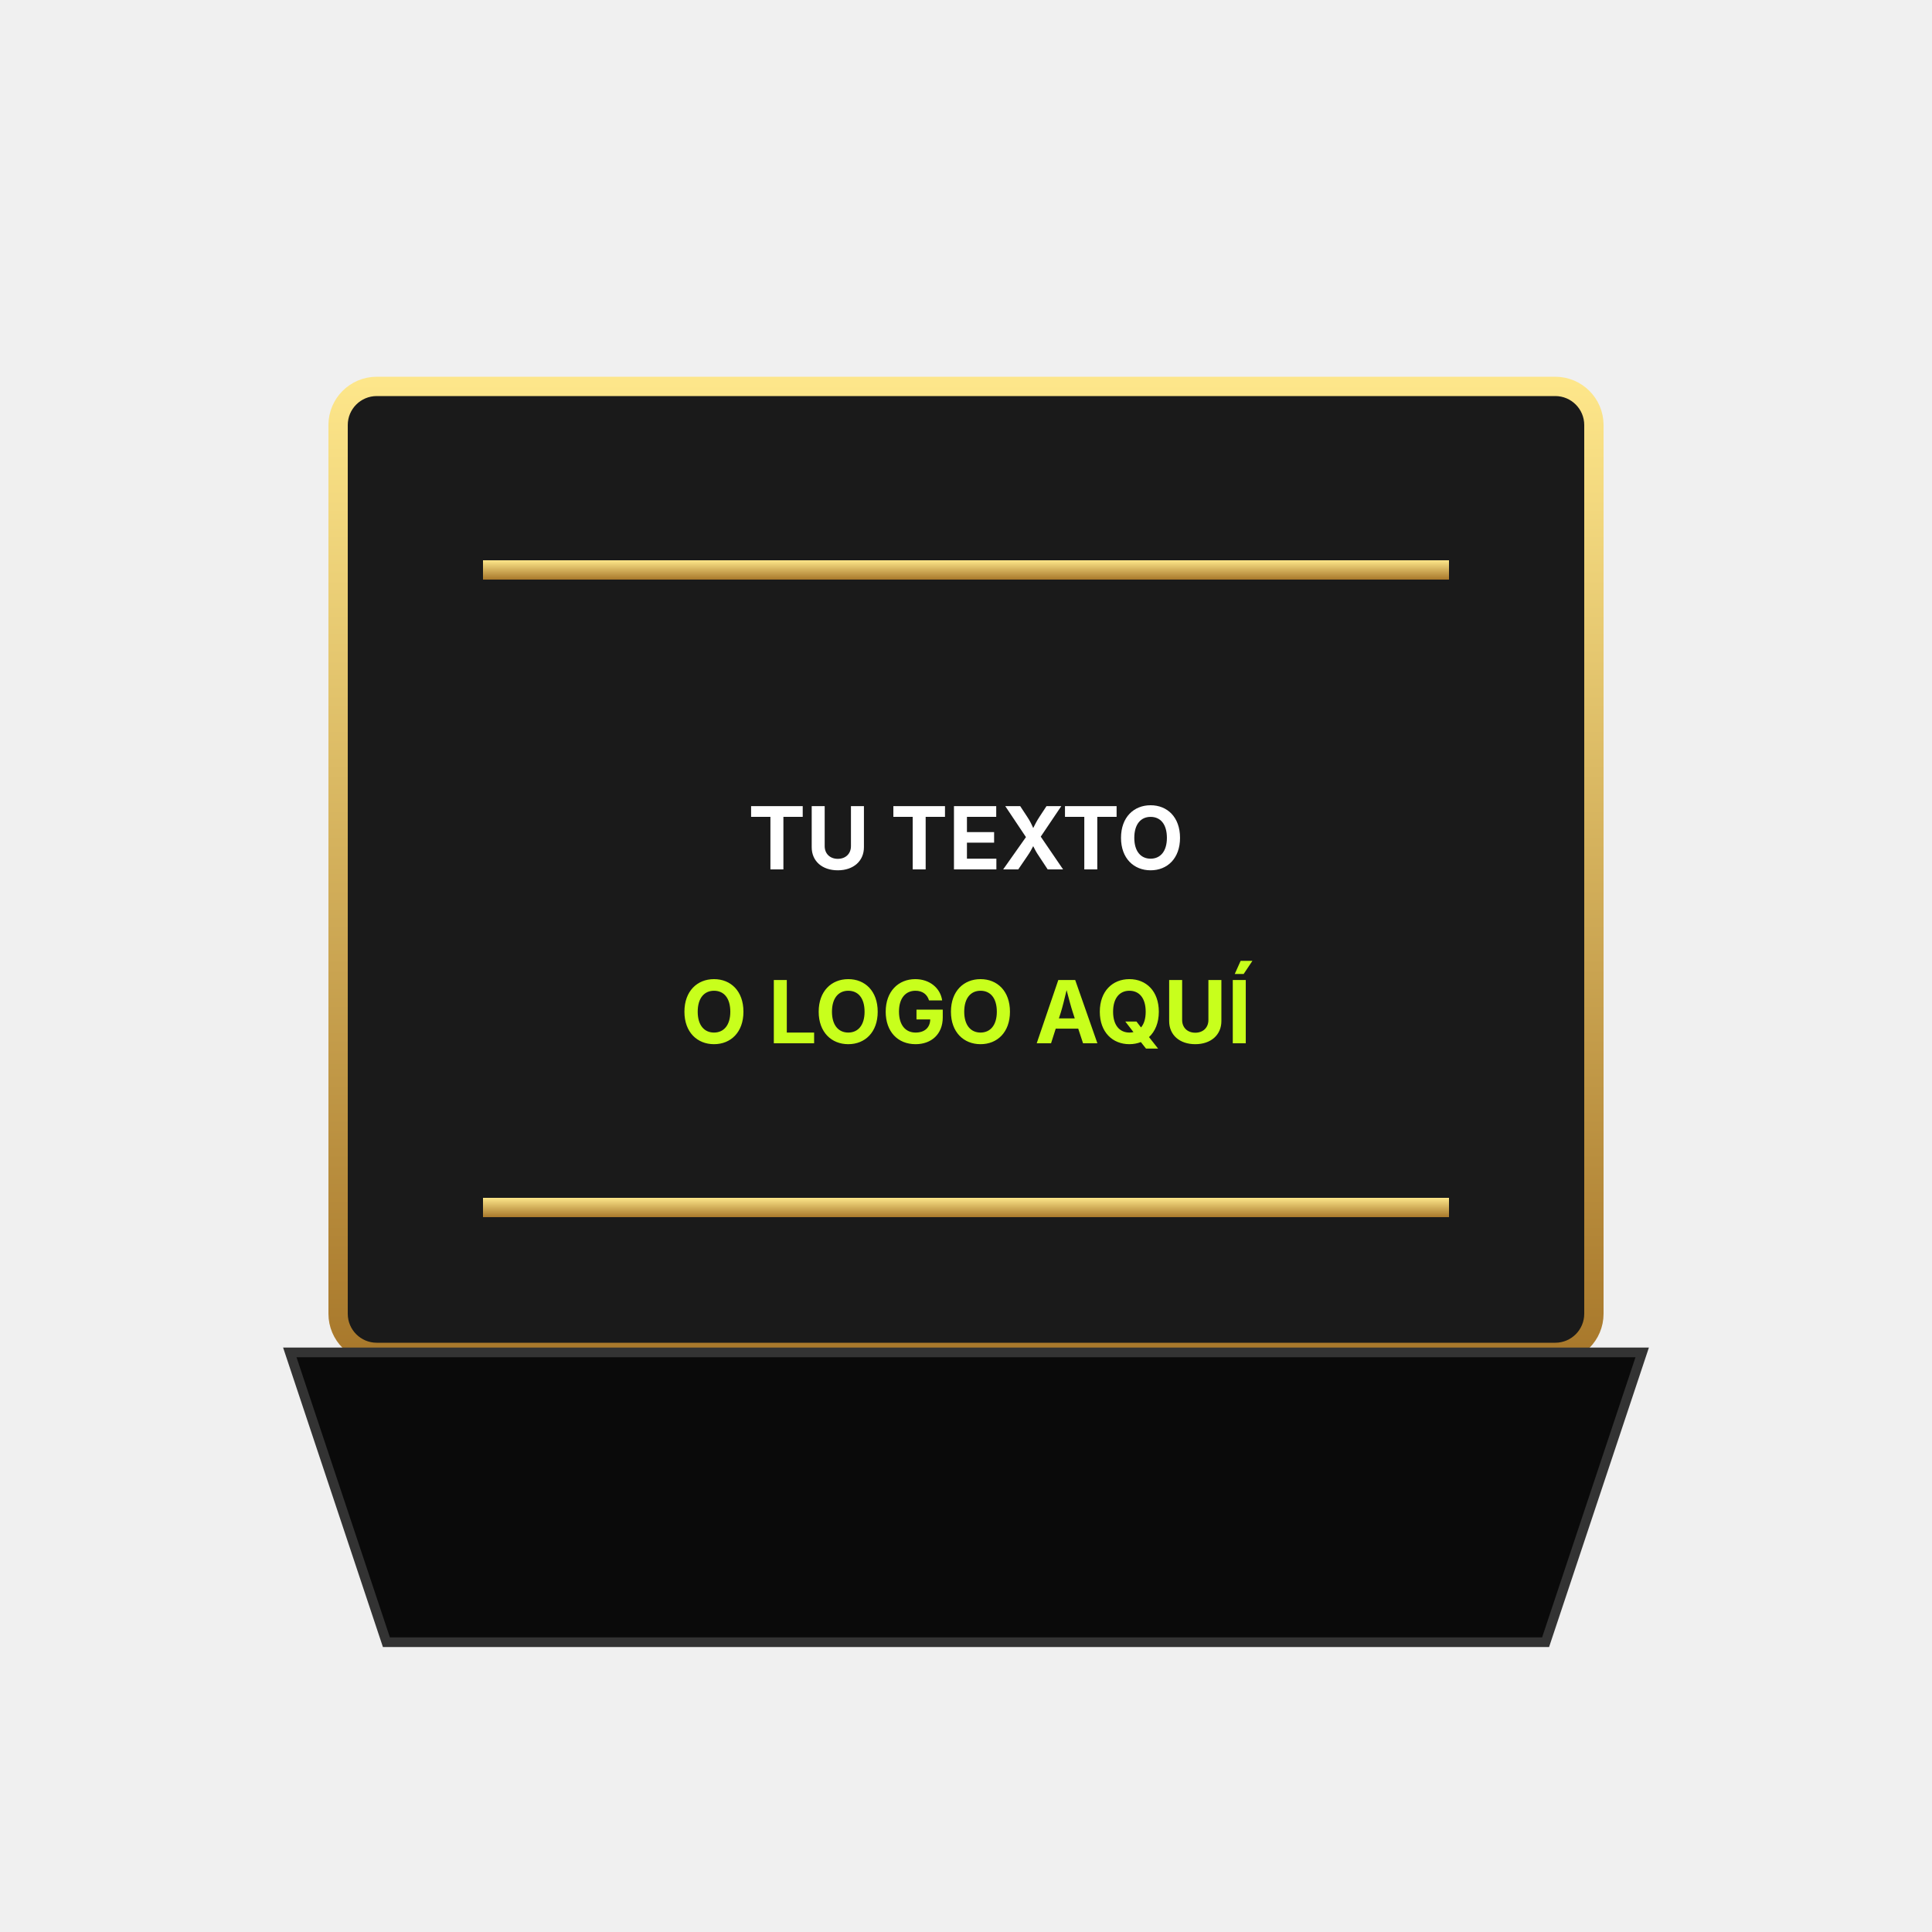
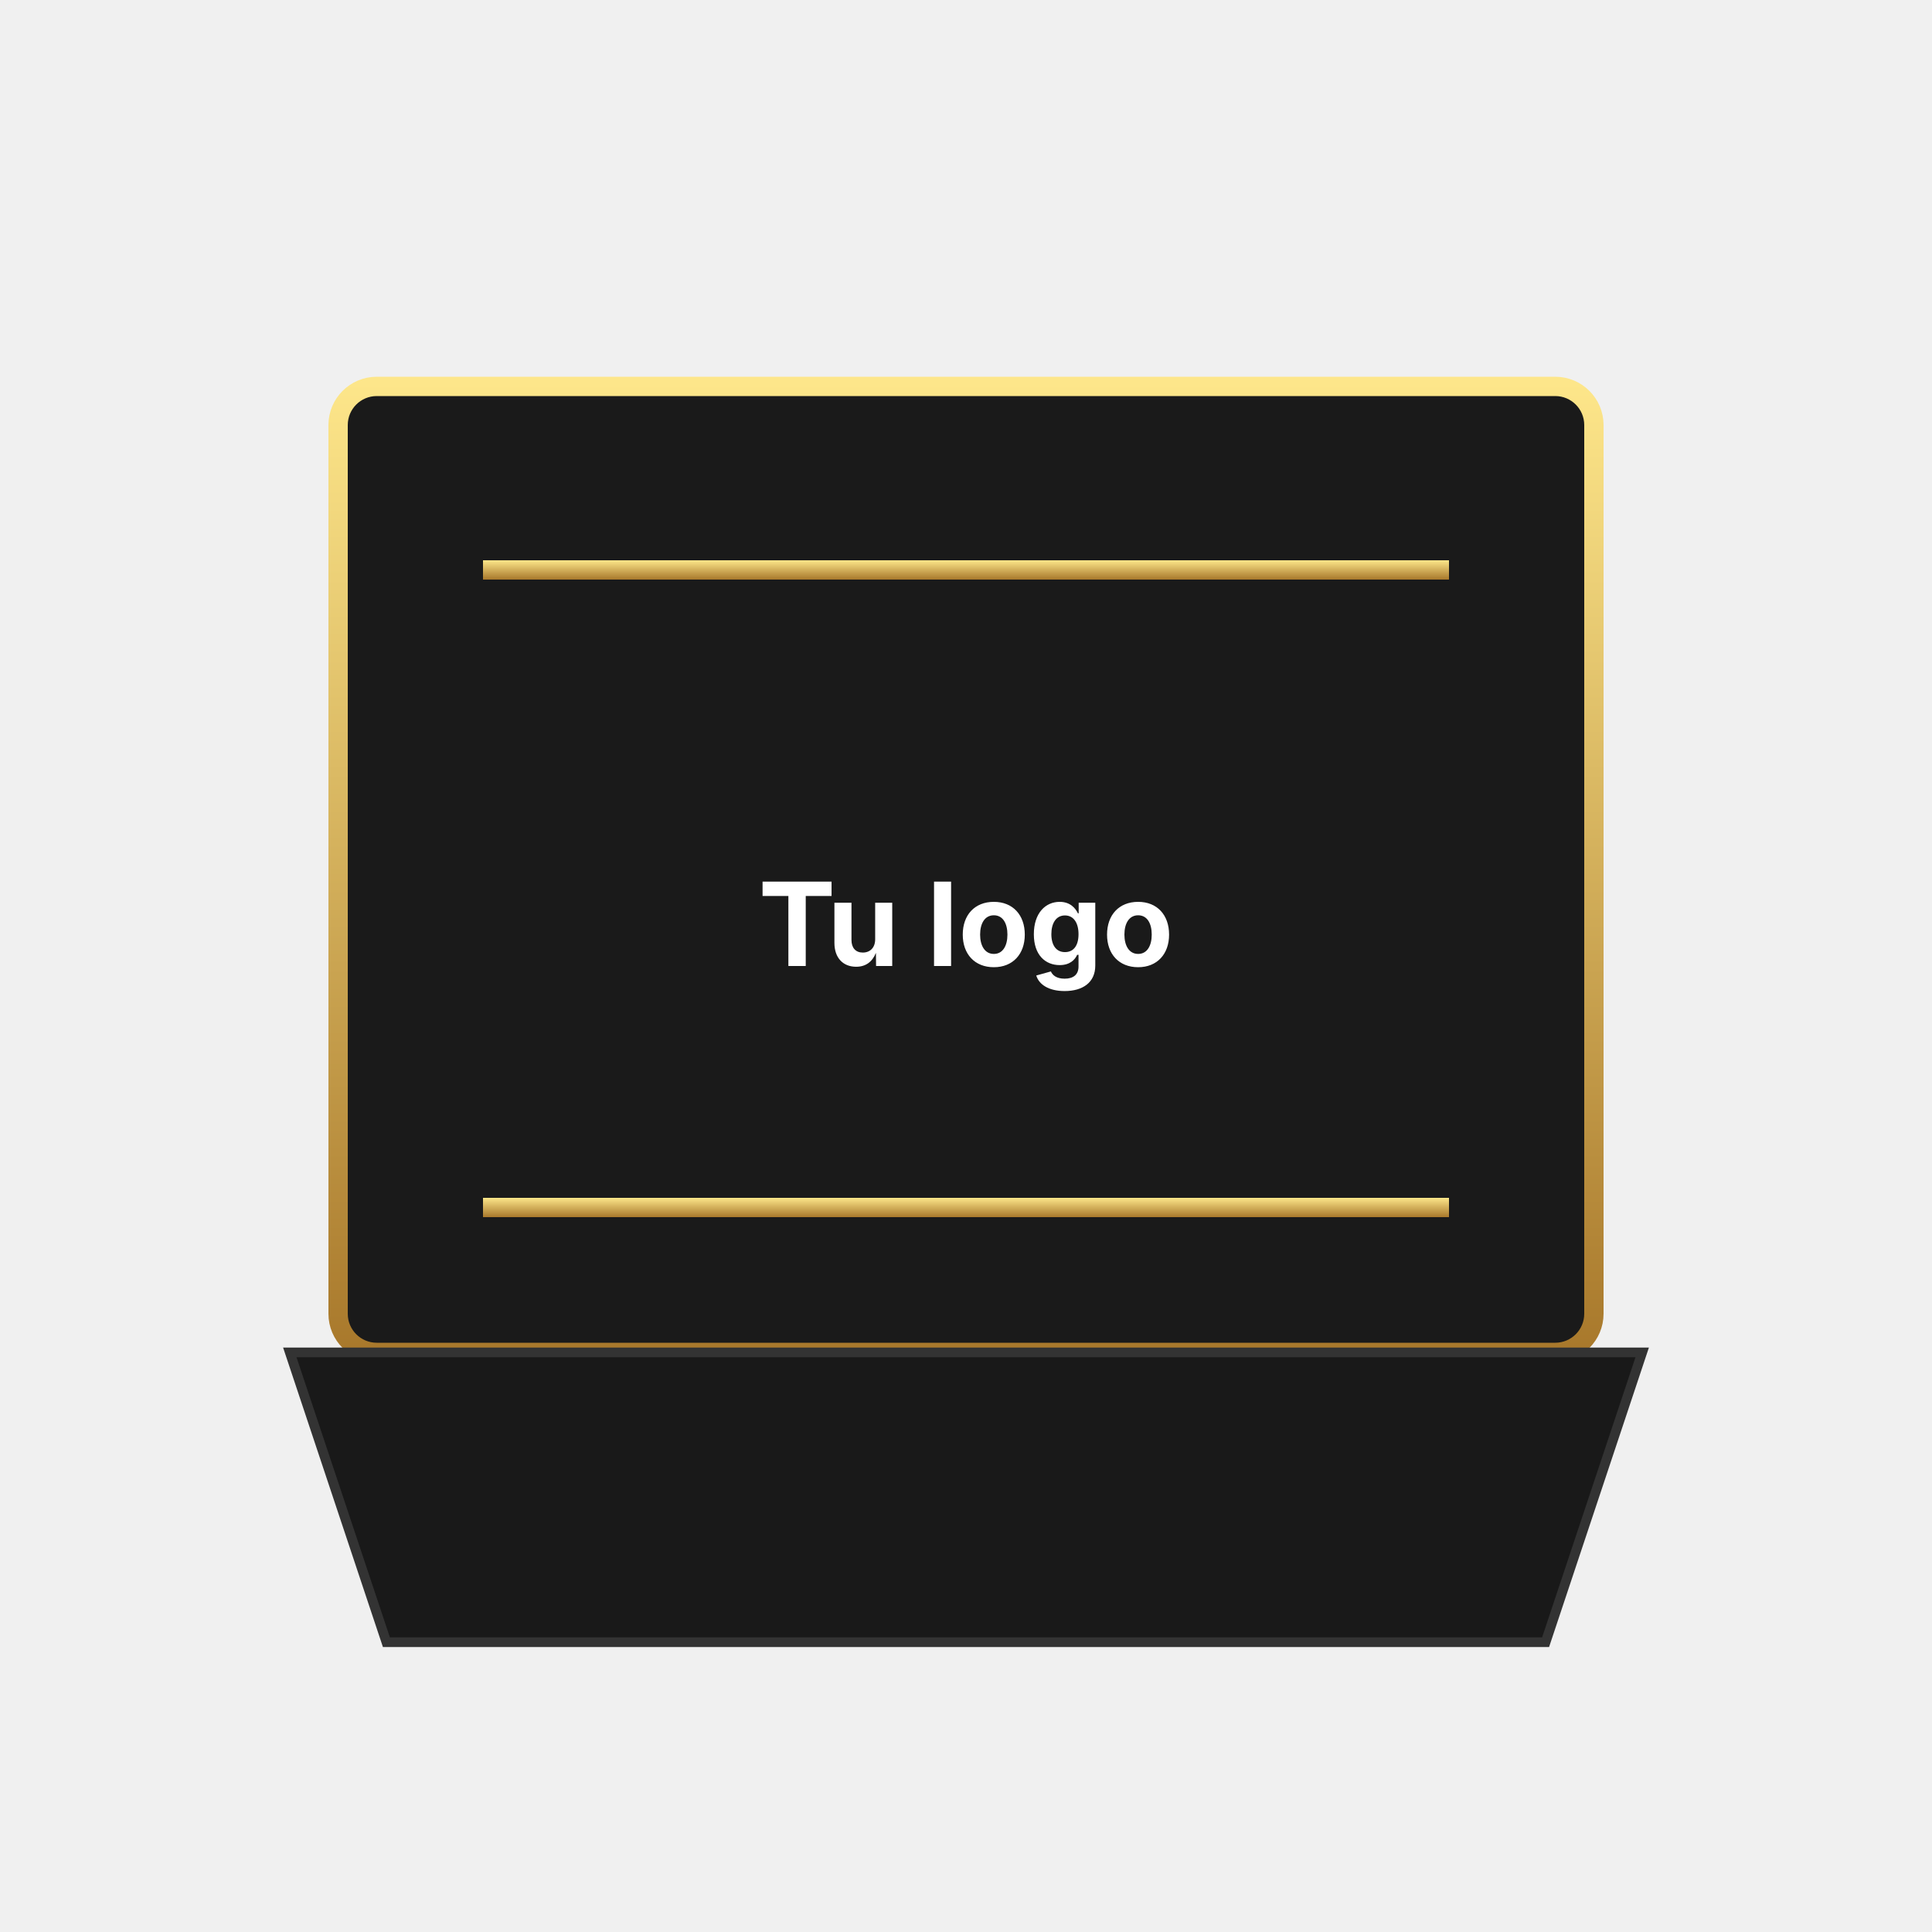
<svg xmlns="http://www.w3.org/2000/svg" viewBox="0 0 200 200">
  <defs>
    <linearGradient id="g" x1="0" y1="0" x2="0" y2="1">
      <stop offset="0%" stop-color="#fde68a" />
      <stop offset="100%" stop-color="#a8782b" />
    </linearGradient>
  </defs>
  <rect x="35" y="40" width="130" height="100" rx="4" fill="#1a1a1a" stroke="url(#g)" stroke-width="2" />
  <rect x="50" y="58" width="100" height="2" fill="url(#g)" />
-   <text x="100" y="90" text-anchor="middle" fill="#fff" font-family="Inter,Arial" font-size="9" font-weight="700">TU TEXTO</text>
-   <text x="100" y="108" text-anchor="middle" fill="#c8ff1c" font-family="Inter,Arial" font-size="9" font-weight="700">O LOGO AQUÍ</text>
+   <text x="100" y="100" text-anchor="middle" fill="#fff" font-family="Inter,Arial" font-size="12" font-weight="700">Tu logo</text>
  <rect x="50" y="124" width="100" height="2" fill="url(#g)" />
-   <path d="M30,140 L170,140 L160,170 L40,170 Z" fill="#0a0a0a" stroke="#333" />
+   <path d="M30,140 L170,140 L160,170 L40,170 Z" fill="#191919" stroke="#333" />
</svg>
